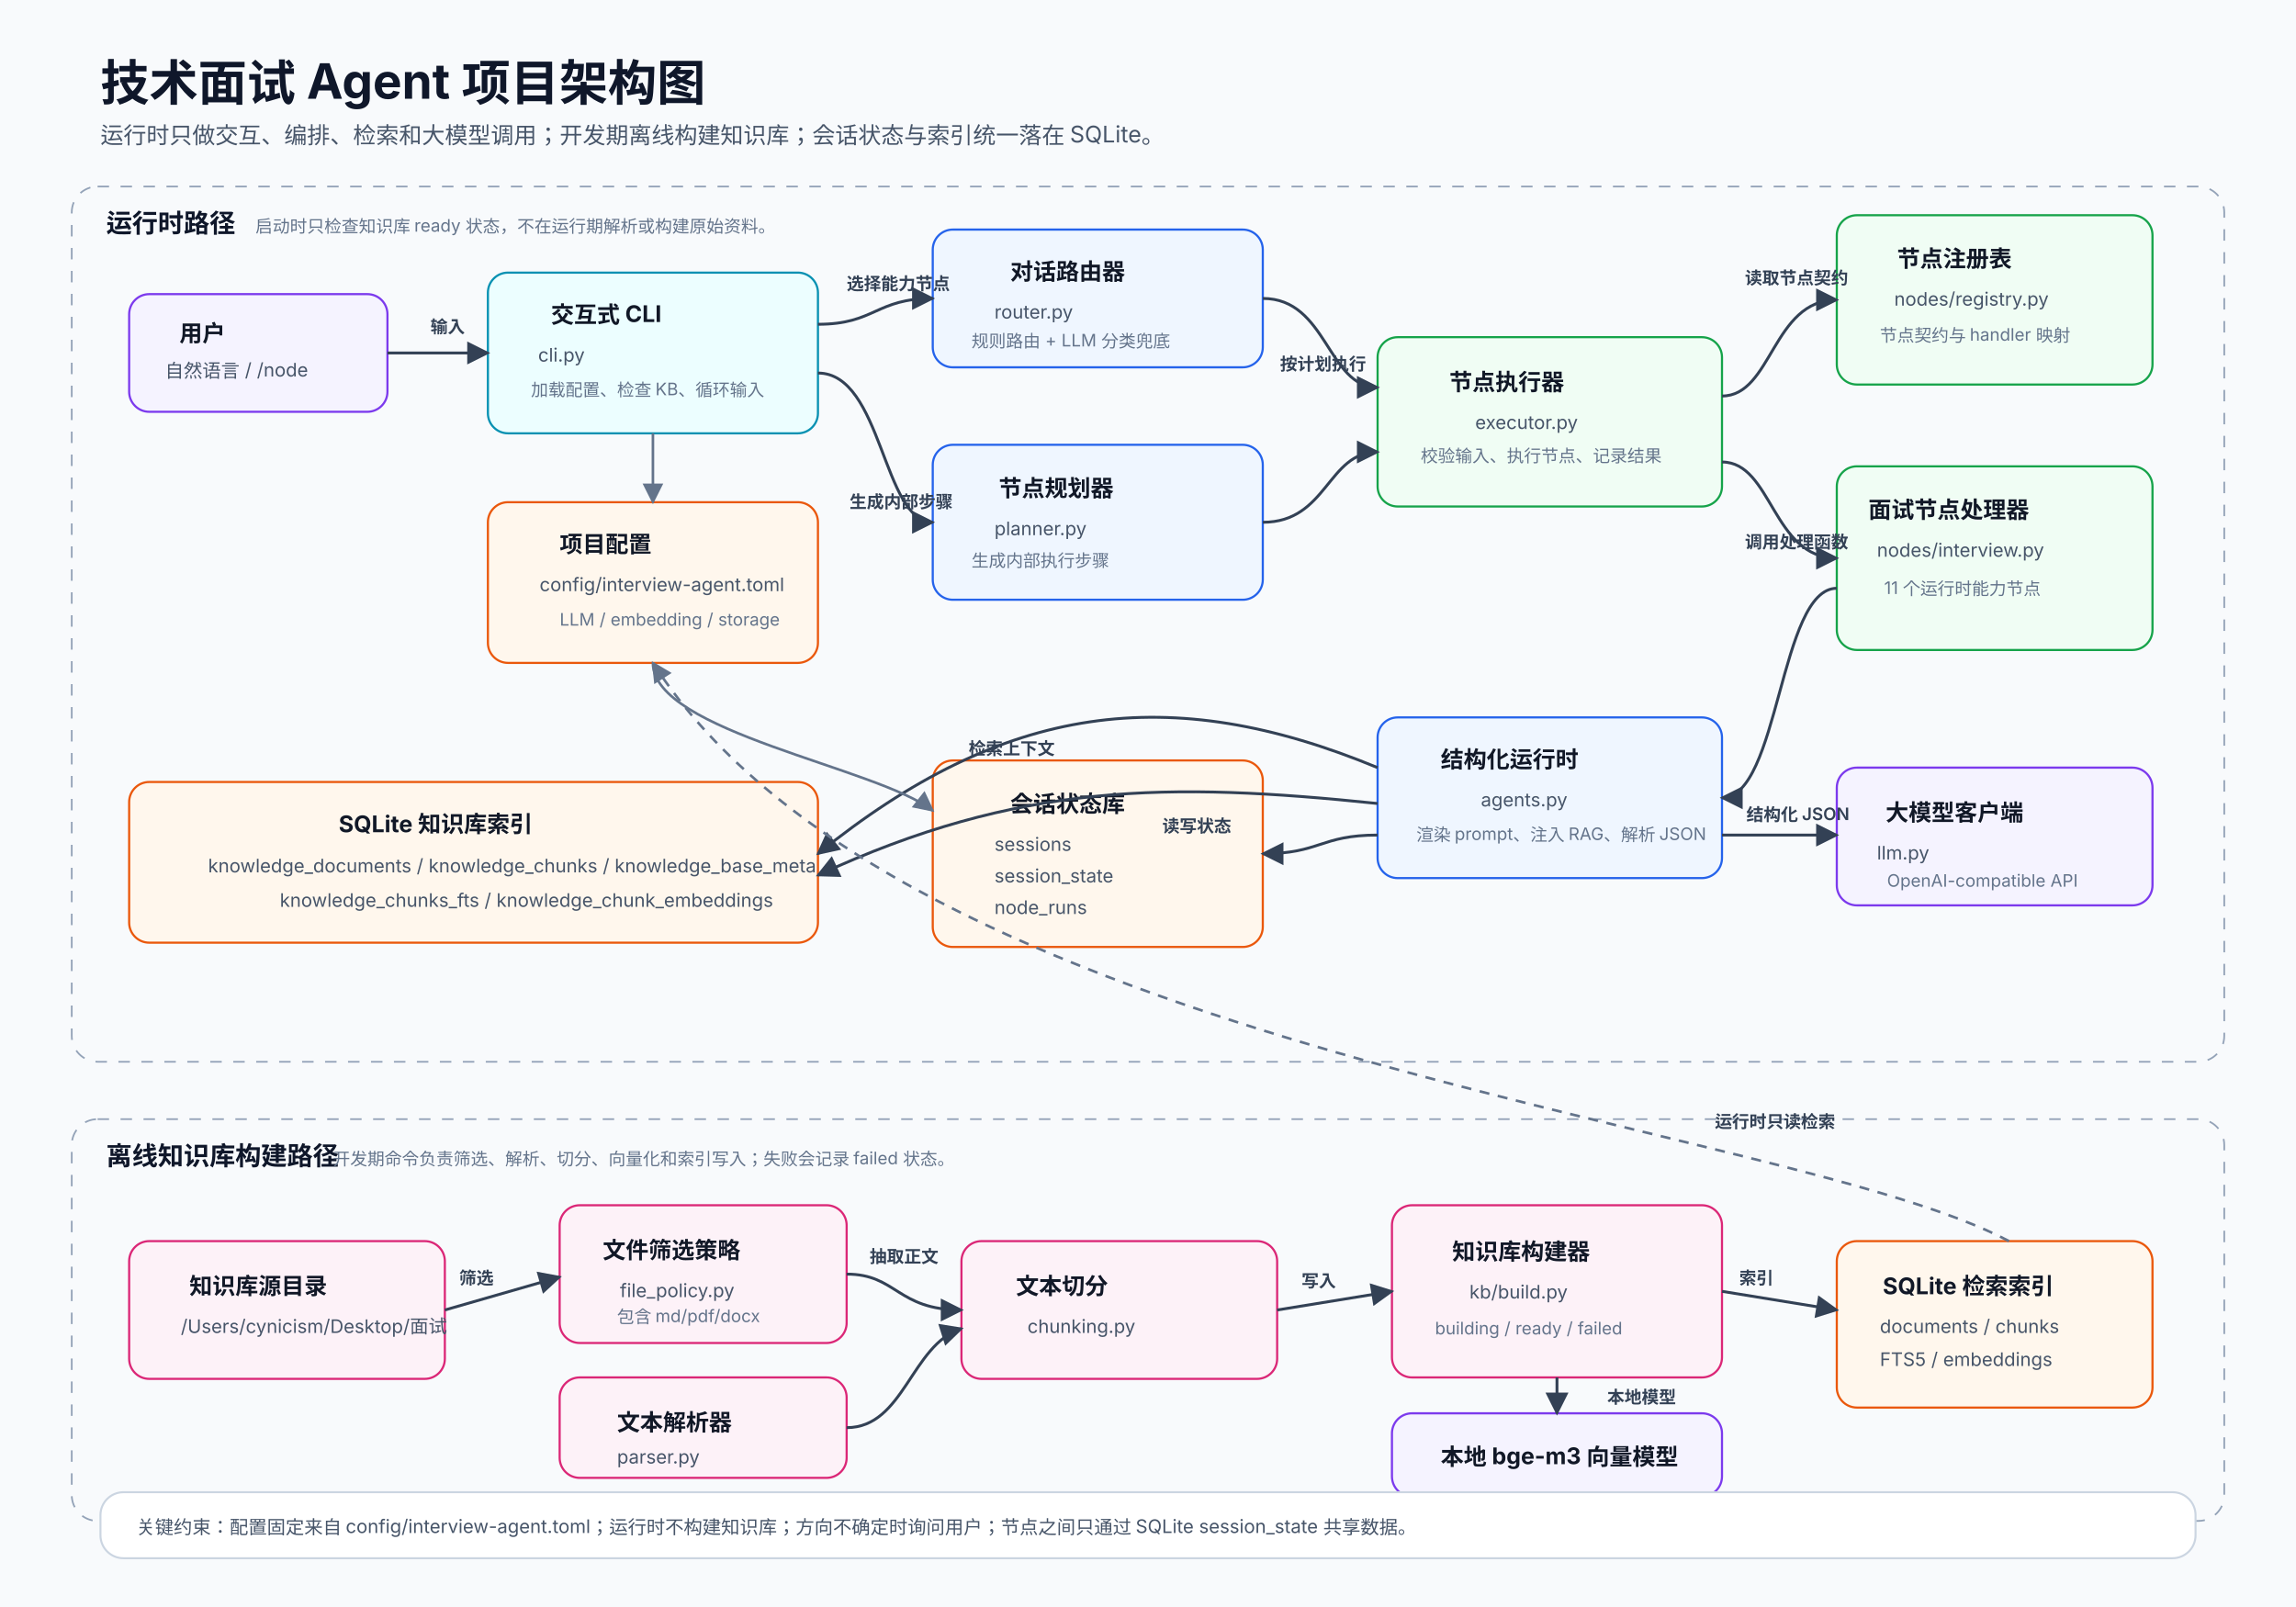
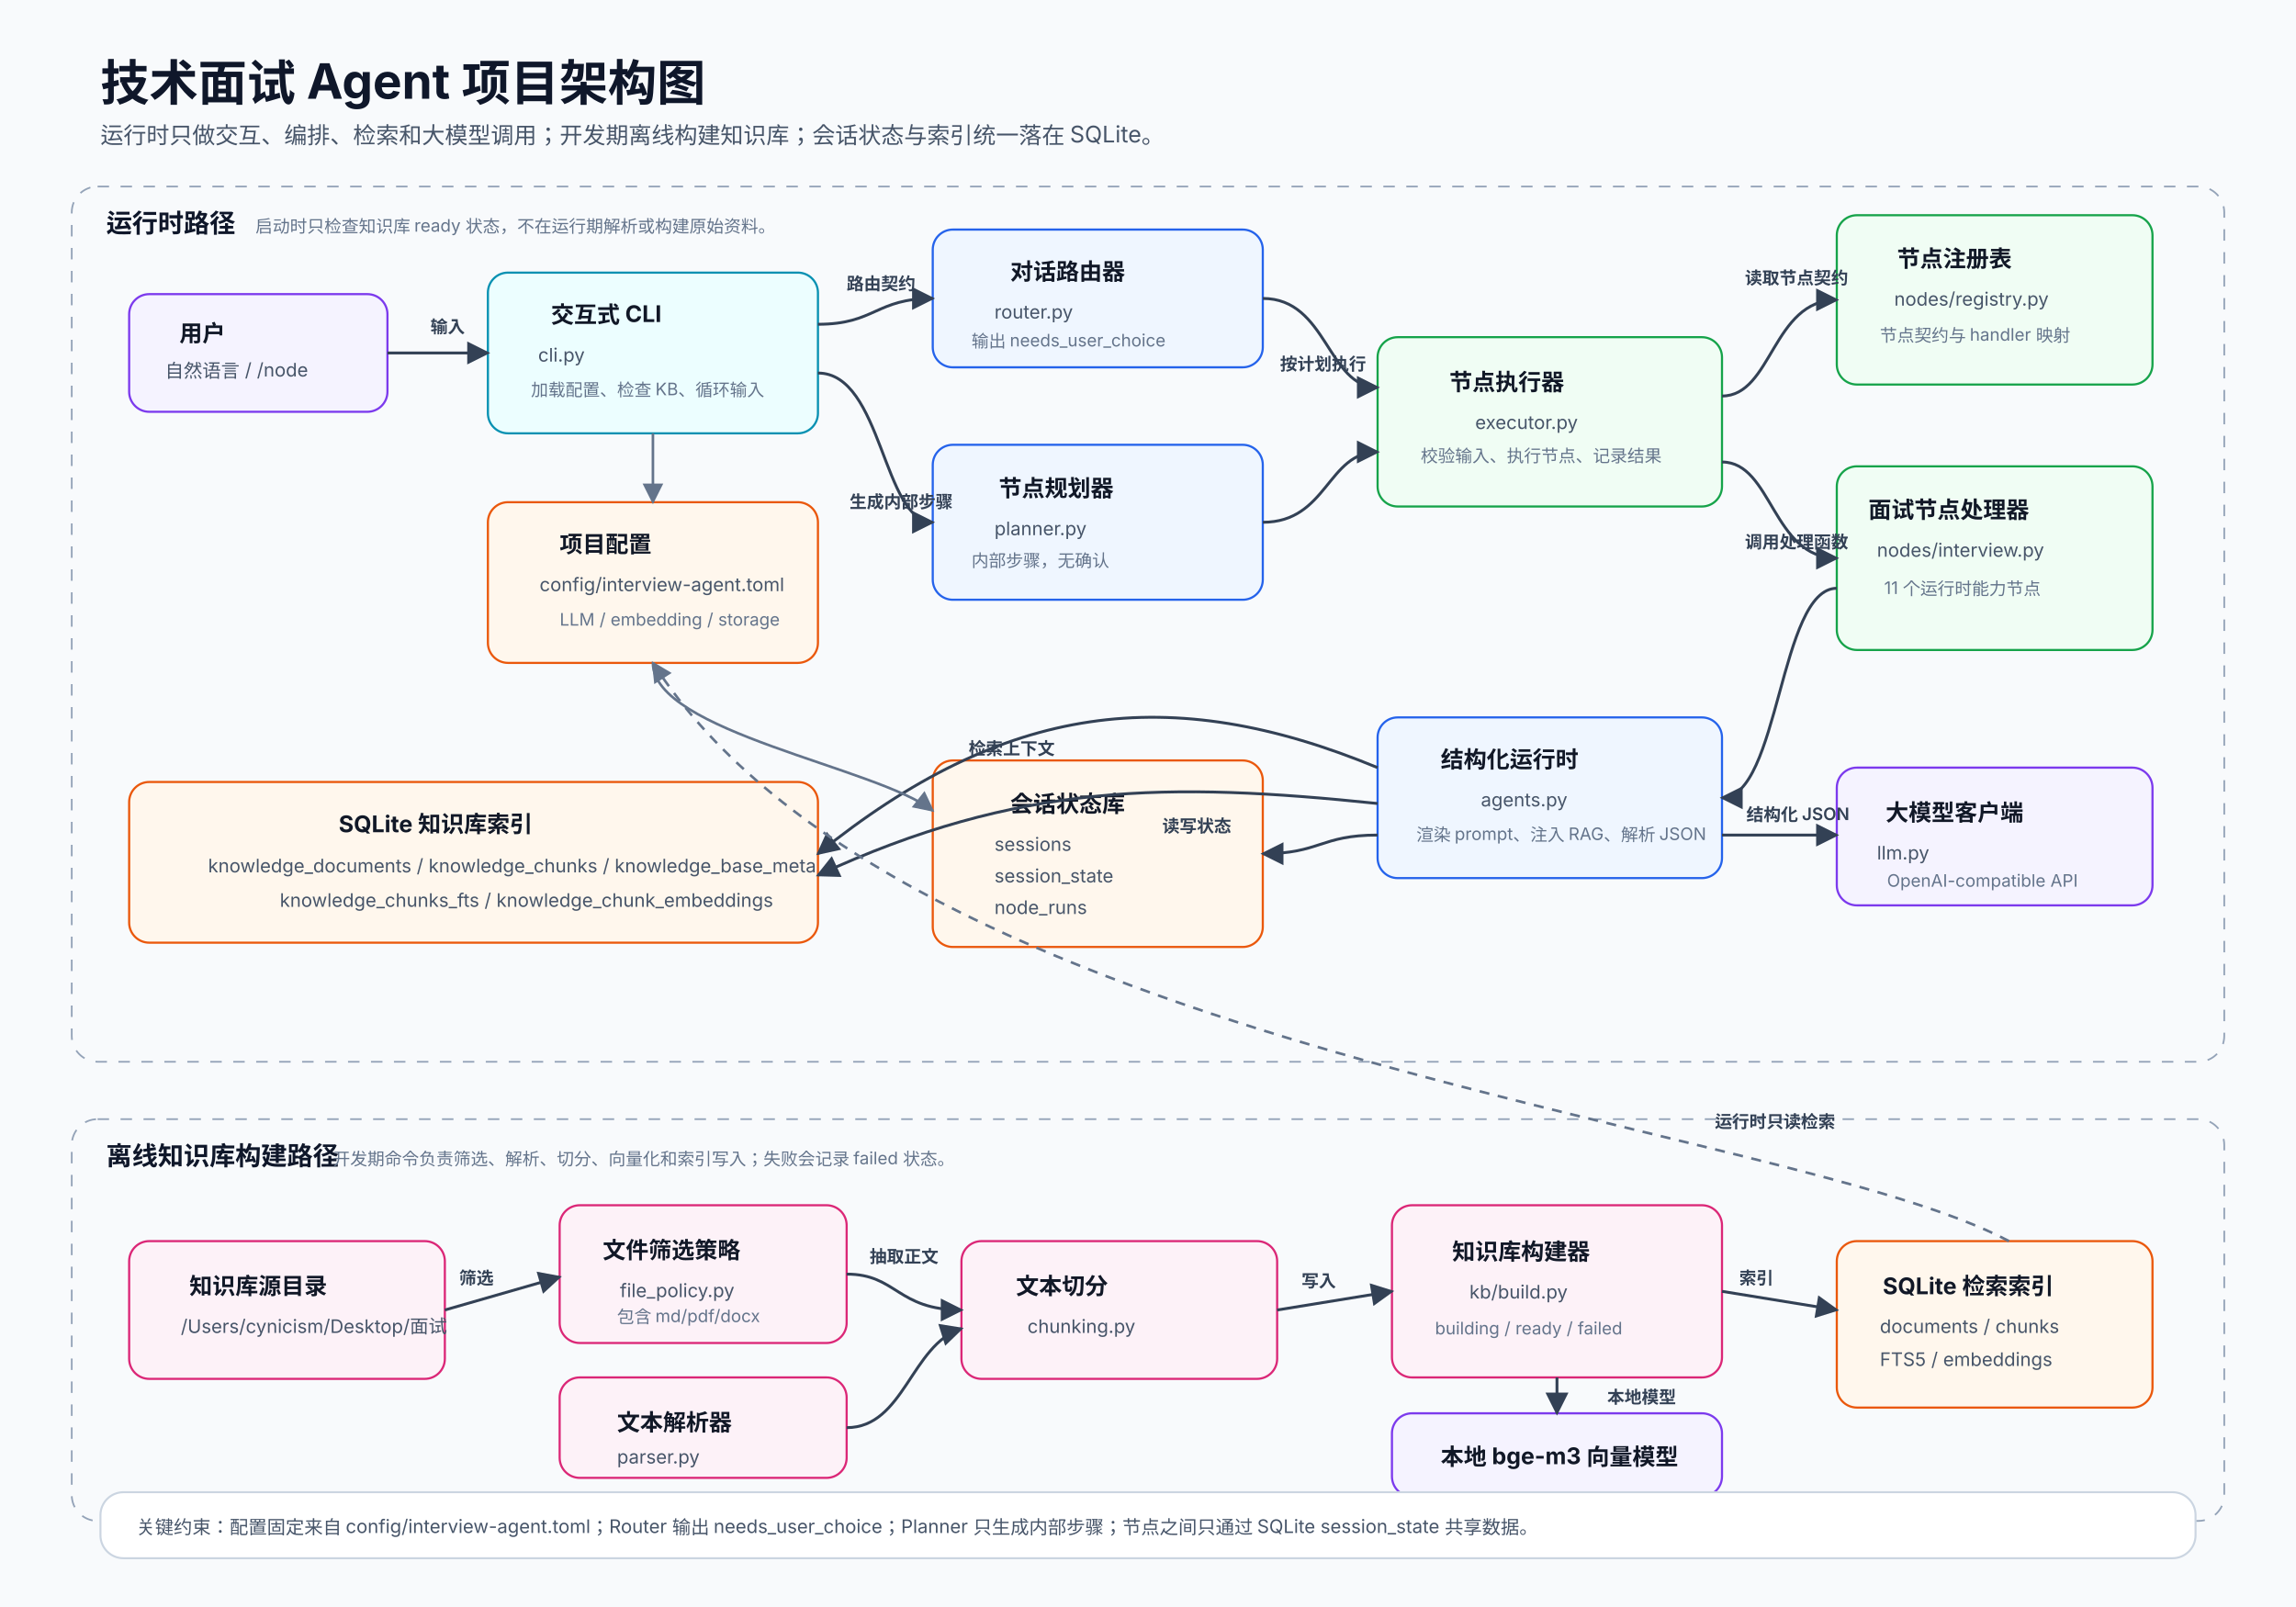
<svg xmlns="http://www.w3.org/2000/svg" width="1600" height="1120" viewBox="0 0 1600 1120" role="img" aria-labelledby="title desc">
  <defs>
    <marker id="arrow" viewBox="0 0 10 10" refX="9" refY="5" markerWidth="8" markerHeight="8" orient="auto-start-reverse">
      <path d="M 0 0 L 10 5 L 0 10 z" fill="#334155" />
    </marker>
    <marker id="soft-arrow" viewBox="0 0 10 10" refX="9" refY="5" markerWidth="8" markerHeight="8" orient="auto-start-reverse">
      <path d="M 0 0 L 10 5 L 0 10 z" fill="#64748b" />
    </marker>
    <style>
      .canvas { fill: #f8fafc; }
      .title { font: 700 34px -apple-system, BlinkMacSystemFont, "Segoe UI", sans-serif; fill: #0f172a; }
      .subtitle { font: 400 16px -apple-system, BlinkMacSystemFont, "Segoe UI", sans-serif; fill: #475569; }
      .section-title { font: 700 18px -apple-system, BlinkMacSystemFont, "Segoe UI", sans-serif; fill: #0f172a; }
      .label { font: 700 16px -apple-system, BlinkMacSystemFont, "Segoe UI", sans-serif; fill: #111827; }
      .small { font: 400 13px -apple-system, BlinkMacSystemFont, "Segoe UI", sans-serif; fill: #475569; }
      .tiny { font: 400 12px -apple-system, BlinkMacSystemFont, "Segoe UI", sans-serif; fill: #64748b; }
      .note { font: 600 12px -apple-system, BlinkMacSystemFont, "Segoe UI", sans-serif; fill: #334155; }
      .panel { fill: #ffffff; stroke: #cbd5e1; stroke-width: 1.4; rx: 16; }
      .runtime { fill: #ecfeff; stroke: #0891b2; stroke-width: 1.5; rx: 14; }
      .logic { fill: #eff6ff; stroke: #2563eb; stroke-width: 1.5; rx: 14; }
      .exec { fill: #f0fdf4; stroke: #16a34a; stroke-width: 1.5; rx: 14; }
      .data { fill: #fff7ed; stroke: #ea580c; stroke-width: 1.5; rx: 14; }
      .offline { fill: #fdf2f8; stroke: #db2777; stroke-width: 1.5; rx: 14; }
      .external { fill: #f5f3ff; stroke: #7c3aed; stroke-width: 1.5; rx: 14; }
      .line { stroke: #334155; stroke-width: 2; fill: none; marker-end: url(#arrow); }
      .soft-line { stroke: #64748b; stroke-width: 1.8; fill: none; marker-end: url(#soft-arrow); }
      .dash-line { stroke: #64748b; stroke-width: 1.8; stroke-dasharray: 7 6; fill: none; marker-end: url(#soft-arrow); }
      .boundary { fill: none; stroke: #94a3b8; stroke-width: 1.2; stroke-dasharray: 8 8; rx: 18; }
    </style>
  </defs>
  <rect class="canvas" x="0" y="0" width="1600" height="1120" />
  <text class="title" x="70" y="70">技术面试 Agent 项目架构图</text>
  <text class="subtitle" x="70" y="100">运行时只做交互、编排、检索和大模型调用；开发期离线构建知识库；会话状态与索引统一落在 SQLite。</text>
  <rect class="boundary" x="50" y="130" width="1500" height="610" />
  <text class="section-title" x="74" y="162">运行时路径</text>
  <text class="tiny" x="178" y="162">启动时只检查知识库 ready 状态，不在运行期解析或构建原始资料。</text>
  <rect class="external" x="90" y="205" width="180" height="82" />
  <text class="label" x="125" y="238">用户</text>
  <text class="small" x="115" y="263">自然语言 / /node</text>
  <rect class="runtime" x="340" y="190" width="230" height="112" />
  <text class="label" x="384" y="225">交互式 CLI</text>
  <text class="small" x="375" y="252">cli.py</text>
  <text class="tiny" x="370" y="276">加载配置、检查 KB、循环输入</text>
  <rect class="data" x="340" y="350" width="230" height="112" />
  <text class="label" x="390" y="385">项目配置</text>
  <text class="small" x="376" y="412">config/interview-agent.toml</text>
  <text class="tiny" x="390" y="436">LLM / embedding / storage</text>
  <rect class="logic" x="650" y="160" width="230" height="96" />
  <text class="label" x="704" y="195">对话路由器</text>
  <text class="small" x="693" y="222">router.py</text>
-   <text class="tiny" x="677" y="242">规则路由 + LLM 分类兜底</text>
+   <text class="tiny" x="677" y="242">输出 needs_user_choice</text>
  <rect class="logic" x="650" y="310" width="230" height="108" />
  <text class="label" x="696" y="346">节点规划器</text>
  <text class="small" x="693" y="373">planner.py</text>
-   <text class="tiny" x="677" y="395">生成内部执行步骤</text>
+   <text class="tiny" x="677" y="395">内部步骤，无确认</text>
  <rect class="exec" x="960" y="235" width="240" height="118" />
  <text class="label" x="1010" y="272">节点执行器</text>
  <text class="small" x="1028" y="299">executor.py</text>
  <text class="tiny" x="990" y="322">校验输入、执行节点、记录结果</text>
  <rect class="exec" x="1280" y="150" width="220" height="118" />
  <text class="label" x="1322" y="186">节点注册表</text>
  <text class="small" x="1320" y="213">nodes/registry.py</text>
  <text class="tiny" x="1310" y="238">节点契约与 handler 映射</text>
  <rect class="exec" x="1280" y="325" width="220" height="128" />
  <text class="label" x="1302" y="361">面试节点处理器</text>
  <text class="small" x="1308" y="388">nodes/interview.py</text>
  <text class="tiny" x="1313" y="414">11 个运行时能力节点</text>
  <rect class="logic" x="960" y="500" width="240" height="112" />
  <text class="label" x="1004" y="535">结构化运行时</text>
  <text class="small" x="1032" y="562">agents.py</text>
  <text class="tiny" x="987" y="586">渲染 prompt、注入 RAG、解析 JSON</text>
  <rect class="external" x="1280" y="535" width="220" height="96" />
  <text class="label" x="1314" y="572">大模型客户端</text>
  <text class="small" x="1308" y="599">llm.py</text>
  <text class="tiny" x="1315" y="618">OpenAI-compatible API</text>
  <rect class="data" x="650" y="530" width="230" height="130" />
  <text class="label" x="704" y="566">会话状态库</text>
  <text class="small" x="693" y="593">sessions</text>
  <text class="small" x="693" y="615">session_state</text>
  <text class="small" x="693" y="637">node_runs</text>
  <rect class="data" x="90" y="545" width="480" height="112" />
  <text class="label" x="236" y="580">SQLite 知识库索引</text>
  <text class="small" x="145" y="608">knowledge_documents / knowledge_chunks / knowledge_base_meta</text>
  <text class="small" x="195" y="632">knowledge_chunks_fts / knowledge_chunk_embeddings</text>
  <path class="line" d="M 270 246 L 340 246" />
  <path class="soft-line" d="M 455 302 L 455 350" />
  <path class="line" d="M 570 226 C 610 226 610 208 650 208" />
  <path class="line" d="M 570 260 C 615 260 615 364 650 364" />
  <path class="line" d="M 880 208 C 925 208 925 270 960 270" />
  <path class="line" d="M 880 364 C 925 364 925 315 960 315" />
  <path class="line" d="M 1200 276 C 1235 276 1235 209 1280 209" />
  <path class="line" d="M 1200 322 C 1235 322 1235 389 1280 389" />
  <path class="line" d="M 1280 410 C 1240 410 1240 556 1200 556" />
  <path class="line" d="M 1200 582 L 1280 582" />
  <path class="line" d="M 960 582 C 920 582 920 595 880 595" />
  <path class="line" d="M 960 535 C 815 475 700 490 570 595" />
  <path class="line" d="M 960 560 C 815 545 710 545 570 610" />
  <path class="soft-line" d="M 455 462 C 455 510 612 535 650 565" />
  <text class="note" x="300" y="232">输入</text>
-   <text class="note" x="590" y="202">选择能力节点</text>
+   <text class="note" x="590" y="202">路由契约</text>
  <text class="note" x="592" y="354">生成内部步骤</text>
  <text class="note" x="892" y="258">按计划执行</text>
  <text class="note" x="1216" y="198">读取节点契约</text>
  <text class="note" x="1216" y="382">调用处理函数</text>
  <text class="note" x="1217" y="572">结构化 JSON</text>
  <text class="note" x="810" y="580">读写状态</text>
  <text class="note" x="675" y="526">检索上下文</text>
  <rect class="boundary" x="50" y="780" width="1500" height="280" />
  <text class="section-title" x="74" y="812">离线知识库构建路径</text>
  <text class="tiny" x="232" y="812">开发期命令负责筛选、解析、切分、向量化和索引写入；失败会记录 failed 状态。</text>
  <rect class="offline" x="90" y="865" width="220" height="96" />
  <text class="label" x="132" y="902">知识库源目录</text>
  <text class="small" x="126" y="929">/Users/cynicism/Desktop/面试</text>
  <rect class="offline" x="390" y="840" width="200" height="96" />
  <text class="label" x="420" y="877">文件筛选策略</text>
  <text class="small" x="432" y="904">file_policy.py</text>
  <text class="tiny" x="430" y="922">包含 md/pdf/docx</text>
  <rect class="offline" x="390" y="960" width="200" height="70" />
  <text class="label" x="430" y="997">文本解析器</text>
  <text class="small" x="430" y="1020">parser.py</text>
  <rect class="offline" x="670" y="865" width="220" height="96" />
  <text class="label" x="708" y="902">文本切分</text>
  <text class="small" x="716" y="929">chunking.py</text>
  <rect class="offline" x="970" y="840" width="230" height="120" />
  <text class="label" x="1012" y="878">知识库构建器</text>
  <text class="small" x="1024" y="905">kb/build.py</text>
  <text class="tiny" x="1000" y="930">building / ready / failed</text>
  <rect class="external" x="970" y="985" width="230" height="58" />
  <text class="label" x="1004" y="1021">本地 bge-m3 向量模型</text>
  <rect class="data" x="1280" y="865" width="220" height="116" />
  <text class="label" x="1312" y="902">SQLite 检索索引</text>
  <text class="small" x="1310" y="929">documents / chunks</text>
  <text class="small" x="1310" y="952">FTS5 / embeddings</text>
  <path class="line" d="M 310 913 L 390 890" />
  <path class="line" d="M 590 888 C 625 888 625 913 670 913" />
  <path class="line" d="M 590 995 C 630 995 635 937 670 926" />
  <path class="line" d="M 890 913 L 970 900" />
  <path class="line" d="M 1085 960 L 1085 985" />
  <path class="line" d="M 1200 900 L 1280 913" />
  <path class="dash-line" d="M 1400 865 C 1240 780 630 735 455 462" />
  <text class="note" x="320" y="895">筛选</text>
  <text class="note" x="606" y="880">抽取正文</text>
  <text class="note" x="907" y="897">写入</text>
  <text class="note" x="1212" y="895">索引</text>
  <text class="note" x="1120" y="978">本地模型</text>
  <text class="note" x="1195" y="786">运行时只读检索</text>
  <rect class="panel" x="70" y="1040" width="1460" height="46" />
-   <text class="small" x="95" y="1069">关键约束：配置固定来自 config/interview-agent.toml；运行时不构建知识库；方向不确定时询问用户；节点之间只通过 SQLite session_state 共享数据。</text>
+   <text class="small" x="95" y="1069">关键约束：配置固定来自 config/interview-agent.toml；Router 输出 needs_user_choice；Planner 只生成内部步骤；节点之间只通过 SQLite session_state 共享数据。</text>
</svg>
